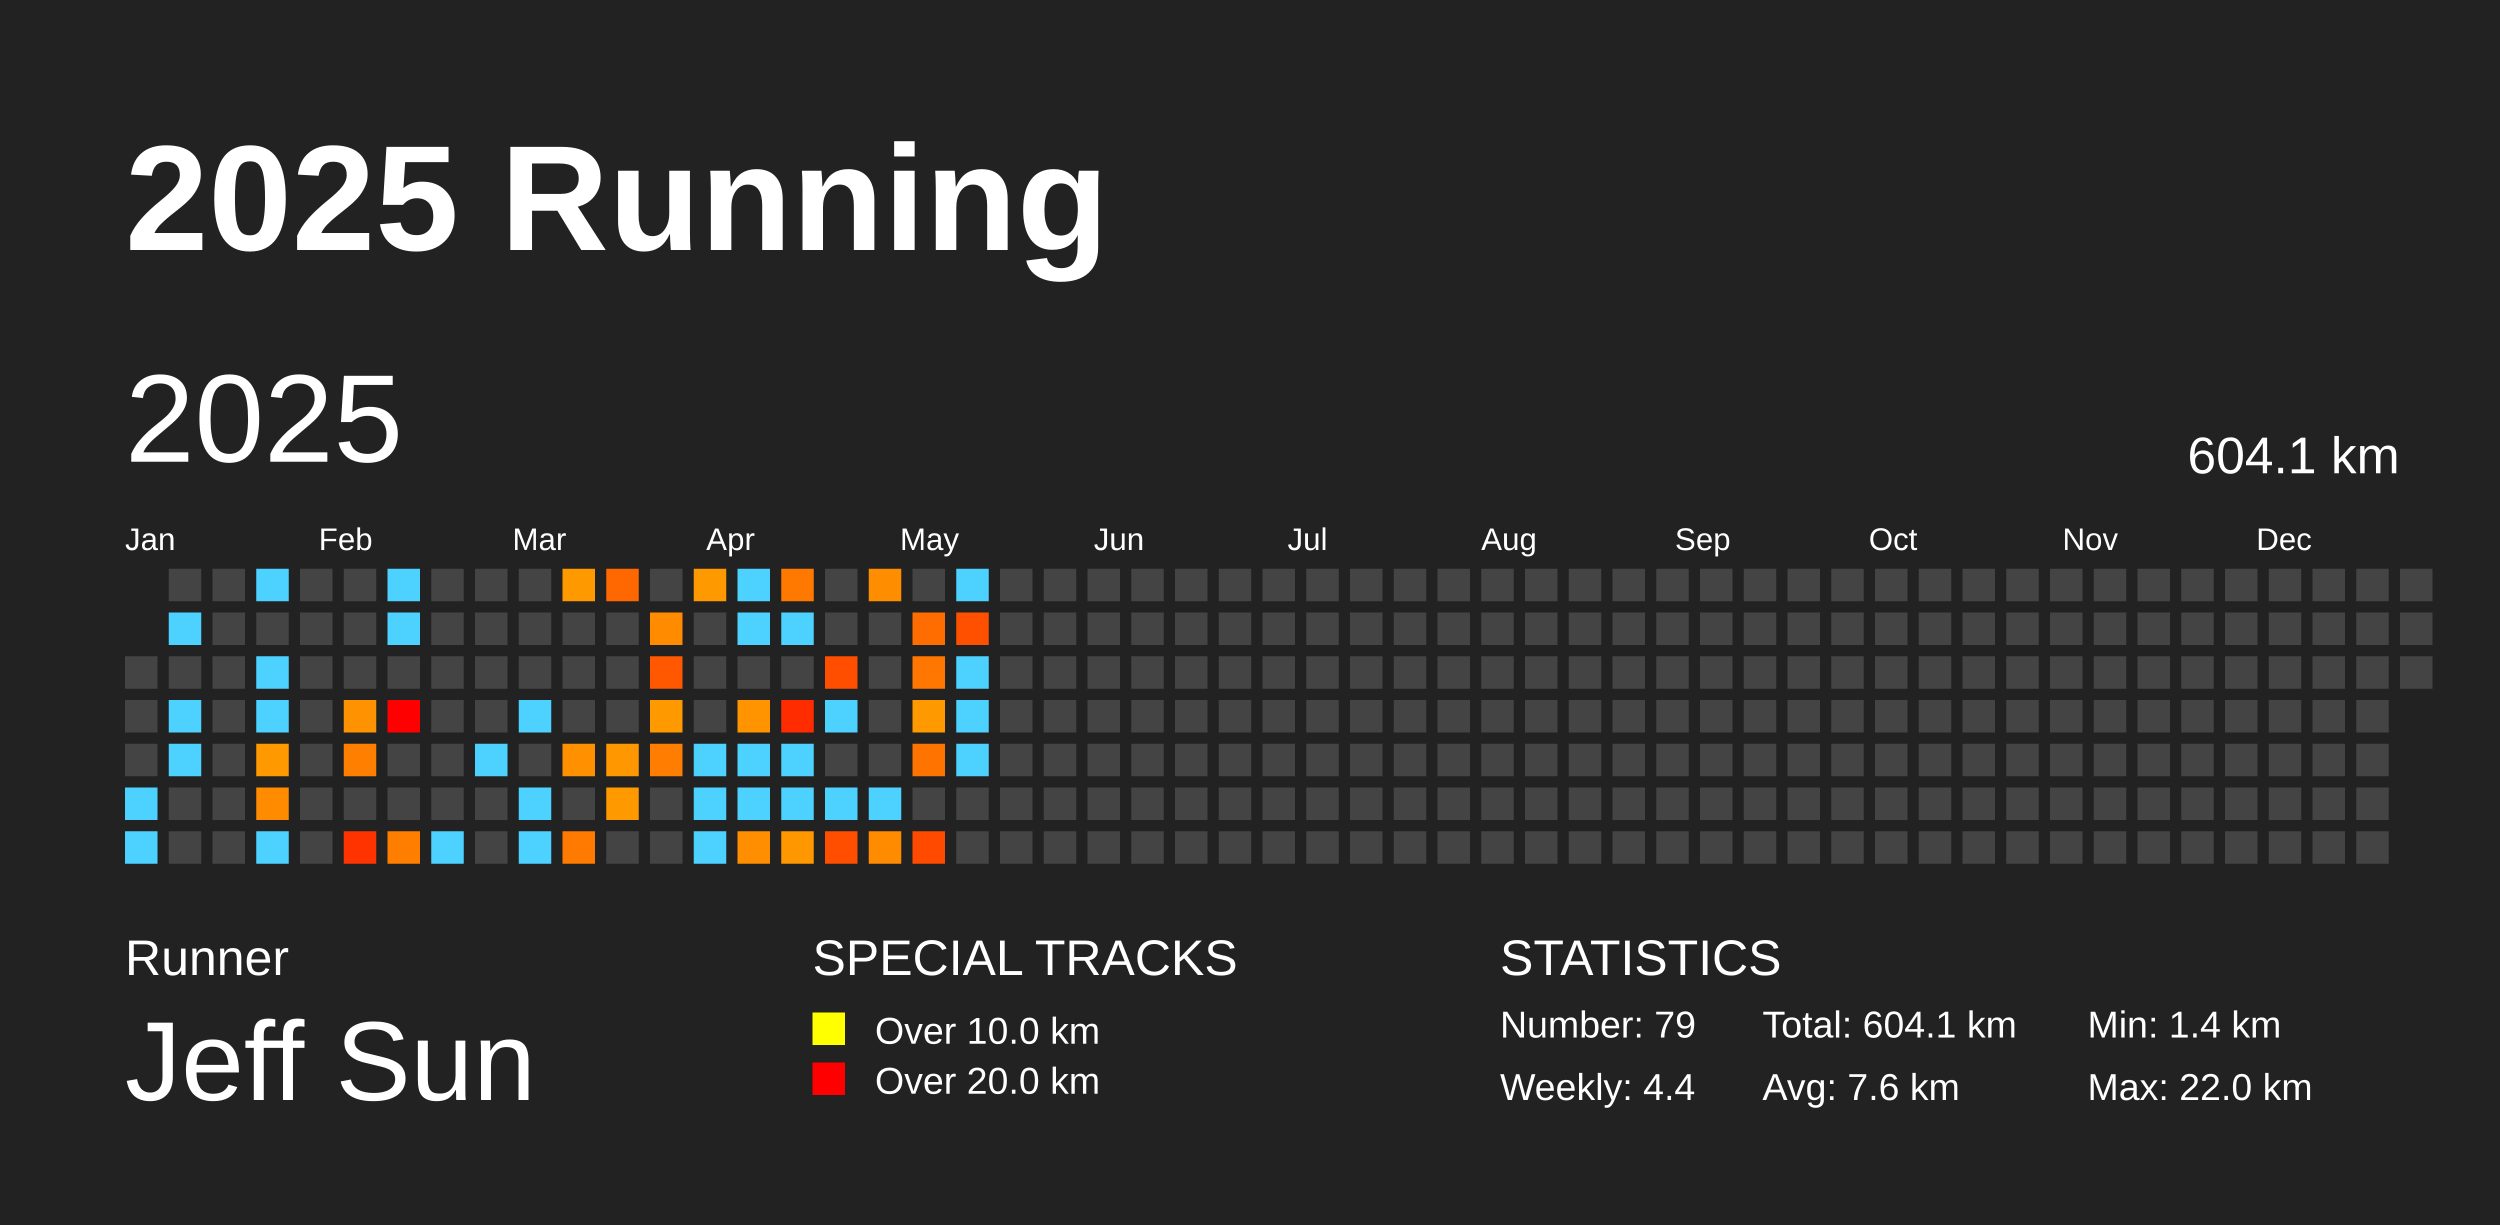
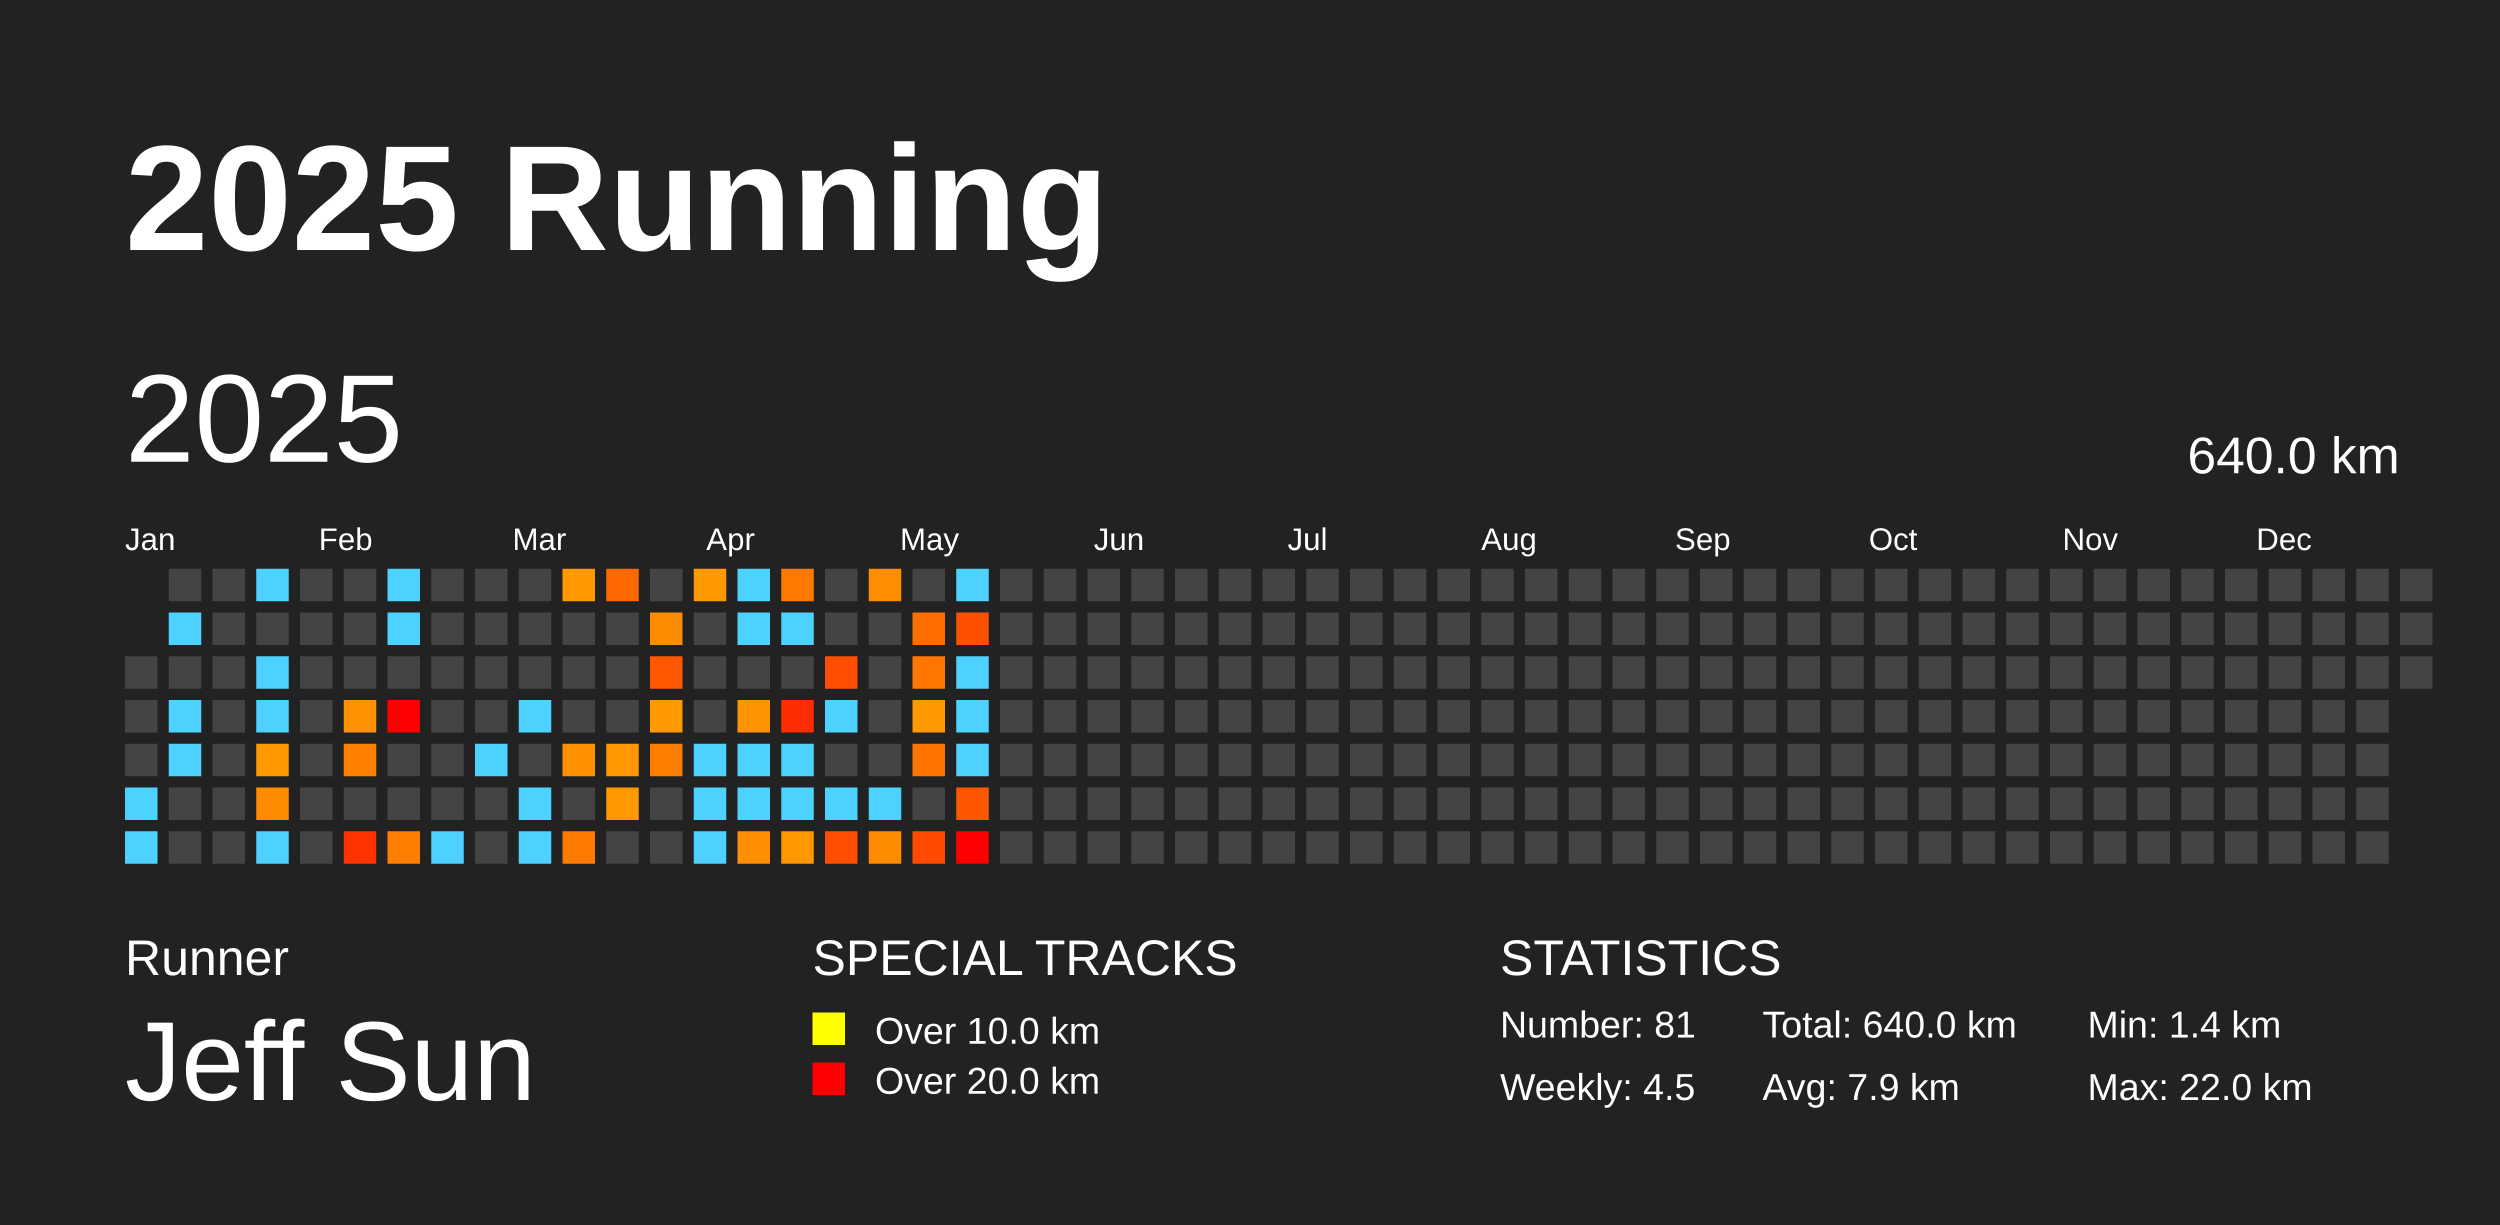
<svg xmlns="http://www.w3.org/2000/svg" baseProfile="full" height="98mm" version="1.1" viewBox="0,0,200,98" width="200mm">
  <defs />
  <rect fill="#222222" height="98" width="200" x="0" y="0" />
  <text fill="#FFFFFF" style="font-size:12px; font-family:Arial; font-weight:bold;" x="10" y="20">2025 Running</text>
  <text fill="#FFFFFF" style="font-size:4px; font-family:Arial" x="10" y="78">Runner</text>
  <text fill="#FFFFFF" style="font-size:9px; font-family:Arial" x="10" y="88">Jeff Sun</text>
  <text fill="#FFFFFF" style="font-size:4px; font-family:Arial" x="65" y="78">SPECIAL TRACKS</text>
  <rect fill="yellow" height="2.6" width="2.6" x="65" y="81" />
  <text fill="#FFFFFF" style="font-size:3px; font-family:Arial" x="70" y="83.5">Over 10.0 km</text>
  <rect fill="red" height="2.6" width="2.6" x="65" y="85" />
  <text fill="#FFFFFF" style="font-size:3px; font-family:Arial" x="70" y="87.5">Over 20.0 km</text>
  <text fill="#FFFFFF" style="font-size:4px; font-family:Arial" x="120" y="78">STATISTICS</text>
-   <text fill="#FFFFFF" style="font-size:3px; font-family:Arial" x="120" y="83">Number: 79</text>
-   <text fill="#FFFFFF" style="font-size:3px; font-family:Arial" x="120" y="88">Weekly: 4.4</text>
-   <text fill="#FFFFFF" style="font-size:3px; font-family:Arial" x="141" y="83">Total: 604.1 km</text>
-   <text fill="#FFFFFF" style="font-size:3px; font-family:Arial" x="141" y="88">Avg: 7.6 km</text>
+   <text fill="#FFFFFF" style="font-size:3px; font-family:Arial" x="120" y="83">Number: 81</text>
+   <text fill="#FFFFFF" style="font-size:3px; font-family:Arial" x="120" y="88">Weekly: 4.5</text>
+   <text fill="#FFFFFF" style="font-size:3px; font-family:Arial" x="141" y="83">Total: 640.0 km</text>
+   <text fill="#FFFFFF" style="font-size:3px; font-family:Arial" x="141" y="88">Avg: 7.9 km</text>
  <text fill="#FFFFFF" style="font-size:3px; font-family:Arial" x="167" y="83">Min: 1.4 km</text>
  <text fill="#FFFFFF" style="font-size:3px; font-family:Arial" x="167" y="88">Max: 22.0 km</text>
  <text dominant-baseline="hanging" fill="#FFFFFF" style="font-size:10.0px; font-family:Arial;" x="10" y="30">2025</text>
-   <text dominant-baseline="hanging" fill="#FFFFFF" style="font-size:4.125px; font-family:Arial;" x="175" y="35">604.1 km</text>
+   <text dominant-baseline="hanging" fill="#FFFFFF" style="font-size:4.125px; font-family:Arial;" x="175" y="35">640.0 km</text>
  <text fill="#FFFFFF" style="font-size:2.5px; font-family:Arial" x="10.0" y="44">Jan</text>
  <text fill="#FFFFFF" style="font-size:2.5px; font-family:Arial" x="25.5" y="44">Feb</text>
  <text fill="#FFFFFF" style="font-size:2.5px; font-family:Arial" x="41.0" y="44">Mar</text>
  <text fill="#FFFFFF" style="font-size:2.5px; font-family:Arial" x="56.5" y="44">Apr</text>
  <text fill="#FFFFFF" style="font-size:2.5px; font-family:Arial" x="72.0" y="44">May</text>
  <text fill="#FFFFFF" style="font-size:2.5px; font-family:Arial" x="87.5" y="44">Jun</text>
  <text fill="#FFFFFF" style="font-size:2.5px; font-family:Arial" x="103.0" y="44">Jul</text>
  <text fill="#FFFFFF" style="font-size:2.5px; font-family:Arial" x="118.5" y="44">Aug</text>
  <text fill="#FFFFFF" style="font-size:2.5px; font-family:Arial" x="134.0" y="44">Sep</text>
  <text fill="#FFFFFF" style="font-size:2.5px; font-family:Arial" x="149.5" y="44">Oct</text>
  <text fill="#FFFFFF" style="font-size:2.5px; font-family:Arial" x="165.0" y="44">Nov</text>
  <text fill="#FFFFFF" style="font-size:2.5px; font-family:Arial" x="180.5" y="44">Dec</text>
  <rect fill="#444444" height="2.6" width="2.6" x="10.0" y="52.5" />
  <rect fill="#444444" height="2.6" width="2.6" x="10.0" y="56.0" />
  <rect fill="#444444" height="2.6" width="2.6" x="10.0" y="59.5" />
  <rect fill="#4dd2ff" height="2.6" width="2.6" x="10.0" y="63.0" />
  <rect fill="#4dd2ff" height="2.6" width="2.6" x="10.0" y="66.5" />
  <rect fill="#444444" height="2.6" width="2.6" x="13.5" y="45.5" />
  <rect fill="#4dd2ff" height="2.6" width="2.6" x="13.5" y="49.0" />
  <rect fill="#444444" height="2.6" width="2.6" x="13.5" y="52.5" />
  <rect fill="#4dd2ff" height="2.6" width="2.6" x="13.5" y="56.0" />
  <rect fill="#4dd2ff" height="2.6" width="2.6" x="13.5" y="59.5" />
  <rect fill="#444444" height="2.6" width="2.6" x="13.5" y="63.0" />
  <rect fill="#444444" height="2.6" width="2.6" x="13.5" y="66.5" />
  <rect fill="#444444" height="2.6" width="2.6" x="17.0" y="45.5" />
  <rect fill="#444444" height="2.6" width="2.6" x="17.0" y="49.0" />
  <rect fill="#444444" height="2.6" width="2.6" x="17.0" y="52.5" />
  <rect fill="#444444" height="2.6" width="2.6" x="17.0" y="56.0" />
  <rect fill="#444444" height="2.6" width="2.6" x="17.0" y="59.5" />
  <rect fill="#444444" height="2.6" width="2.6" x="17.0" y="63.0" />
  <rect fill="#444444" height="2.6" width="2.6" x="17.0" y="66.5" />
  <rect fill="#4dd2ff" height="2.6" width="2.6" x="20.5" y="45.5" />
  <rect fill="#444444" height="2.6" width="2.6" x="20.5" y="49.0" />
  <rect fill="#4dd2ff" height="2.6" width="2.6" x="20.5" y="52.5" />
  <rect fill="#4dd2ff" height="2.6" width="2.6" x="20.5" y="56.0" />
  <rect fill="#ff9900" height="2.6" width="2.6" x="20.5" y="59.5" />
  <rect fill="#ff8c00" height="2.6" width="2.6" x="20.5" y="63.0" />
  <rect fill="#4dd2ff" height="2.6" width="2.6" x="20.5" y="66.5" />
  <rect fill="#444444" height="2.6" width="2.6" x="24.0" y="45.5" />
  <rect fill="#444444" height="2.6" width="2.6" x="24.0" y="49.0" />
  <rect fill="#444444" height="2.6" width="2.6" x="24.0" y="52.5" />
  <rect fill="#444444" height="2.6" width="2.6" x="24.0" y="56.0" />
  <rect fill="#444444" height="2.6" width="2.6" x="24.0" y="59.5" />
  <rect fill="#444444" height="2.6" width="2.6" x="24.0" y="63.0" />
  <rect fill="#444444" height="2.6" width="2.6" x="24.0" y="66.5" />
  <rect fill="#444444" height="2.6" width="2.6" x="27.5" y="45.5" />
  <rect fill="#444444" height="2.6" width="2.6" x="27.5" y="49.0" />
  <rect fill="#444444" height="2.6" width="2.6" x="27.5" y="52.5" />
  <rect fill="#ff9200" height="2.6" width="2.6" x="27.5" y="56.0" />
  <rect fill="#ff7f00" height="2.6" width="2.6" x="27.5" y="59.5" />
  <rect fill="#444444" height="2.6" width="2.6" x="27.5" y="63.0" />
  <rect fill="#ff3300" height="2.6" width="2.6" x="27.5" y="66.5" />
  <rect fill="#4dd2ff" height="2.6" width="2.6" x="31.0" y="45.5" />
  <rect fill="#4dd2ff" height="2.6" width="2.6" x="31.0" y="49.0" />
  <rect fill="#444444" height="2.6" width="2.6" x="31.0" y="52.5" />
  <rect fill="red" height="2.6" width="2.6" x="31.0" y="56.0" />
  <rect fill="#444444" height="2.6" width="2.6" x="31.0" y="59.5" />
  <rect fill="#444444" height="2.6" width="2.6" x="31.0" y="63.0" />
  <rect fill="#ff7e00" height="2.6" width="2.6" x="31.0" y="66.5" />
  <rect fill="#444444" height="2.6" width="2.6" x="34.5" y="45.5" />
  <rect fill="#444444" height="2.6" width="2.6" x="34.5" y="49.0" />
  <rect fill="#444444" height="2.6" width="2.6" x="34.5" y="52.5" />
  <rect fill="#444444" height="2.6" width="2.6" x="34.5" y="56.0" />
  <rect fill="#444444" height="2.6" width="2.6" x="34.5" y="59.5" />
  <rect fill="#444444" height="2.6" width="2.6" x="34.5" y="63.0" />
  <rect fill="#4dd2ff" height="2.6" width="2.6" x="34.5" y="66.5" />
  <rect fill="#444444" height="2.6" width="2.6" x="38.0" y="45.5" />
  <rect fill="#444444" height="2.6" width="2.6" x="38.0" y="49.0" />
  <rect fill="#444444" height="2.6" width="2.6" x="38.0" y="52.5" />
  <rect fill="#444444" height="2.6" width="2.6" x="38.0" y="56.0" />
  <rect fill="#4dd2ff" height="2.6" width="2.6" x="38.0" y="59.5" />
  <rect fill="#444444" height="2.6" width="2.6" x="38.0" y="63.0" />
  <rect fill="#444444" height="2.6" width="2.6" x="38.0" y="66.5" />
  <rect fill="#444444" height="2.6" width="2.6" x="41.5" y="45.5" />
  <rect fill="#444444" height="2.6" width="2.6" x="41.5" y="49.0" />
  <rect fill="#444444" height="2.6" width="2.6" x="41.5" y="52.5" />
  <rect fill="#4dd2ff" height="2.6" width="2.6" x="41.5" y="56.0" />
  <rect fill="#444444" height="2.6" width="2.6" x="41.5" y="59.5" />
  <rect fill="#4dd2ff" height="2.6" width="2.6" x="41.5" y="63.0" />
  <rect fill="#4dd2ff" height="2.6" width="2.6" x="41.5" y="66.5" />
  <rect fill="#ff9900" height="2.6" width="2.6" x="45.0" y="45.5" />
  <rect fill="#444444" height="2.6" width="2.6" x="45.0" y="49.0" />
  <rect fill="#444444" height="2.6" width="2.6" x="45.0" y="52.5" />
  <rect fill="#444444" height="2.6" width="2.6" x="45.0" y="56.0" />
  <rect fill="#ff9000" height="2.6" width="2.6" x="45.0" y="59.5" />
  <rect fill="#444444" height="2.6" width="2.6" x="45.0" y="63.0" />
  <rect fill="#ff7a00" height="2.6" width="2.6" x="45.0" y="66.5" />
  <rect fill="#ff6800" height="2.6" width="2.6" x="48.5" y="45.5" />
  <rect fill="#444444" height="2.6" width="2.6" x="48.5" y="49.0" />
  <rect fill="#444444" height="2.6" width="2.6" x="48.5" y="52.5" />
  <rect fill="#444444" height="2.6" width="2.6" x="48.5" y="56.0" />
  <rect fill="#ff9700" height="2.6" width="2.6" x="48.5" y="59.5" />
  <rect fill="#ff9900" height="2.6" width="2.6" x="48.5" y="63.0" />
  <rect fill="#444444" height="2.6" width="2.6" x="48.5" y="66.5" />
  <rect fill="#444444" height="2.6" width="2.6" x="52.0" y="45.5" />
  <rect fill="#ff8b00" height="2.6" width="2.6" x="52.0" y="49.0" />
  <rect fill="#ff5800" height="2.6" width="2.6" x="52.0" y="52.5" />
  <rect fill="#ff9900" height="2.6" width="2.6" x="52.0" y="56.0" />
  <rect fill="#ff7d00" height="2.6" width="2.6" x="52.0" y="59.5" />
  <rect fill="#444444" height="2.6" width="2.6" x="52.0" y="63.0" />
  <rect fill="#444444" height="2.6" width="2.6" x="52.0" y="66.5" />
  <rect fill="#ff9900" height="2.6" width="2.6" x="55.5" y="45.5" />
  <rect fill="#444444" height="2.6" width="2.6" x="55.5" y="49.0" />
  <rect fill="#444444" height="2.6" width="2.6" x="55.5" y="52.5" />
  <rect fill="#444444" height="2.6" width="2.6" x="55.5" y="56.0" />
  <rect fill="#4dd2ff" height="2.6" width="2.6" x="55.5" y="59.5" />
  <rect fill="#4dd2ff" height="2.6" width="2.6" x="55.5" y="63.0" />
  <rect fill="#4dd2ff" height="2.6" width="2.6" x="55.5" y="66.5" />
  <rect fill="#4dd2ff" height="2.6" width="2.6" x="59.0" y="45.5" />
  <rect fill="#4dd2ff" height="2.6" width="2.6" x="59.0" y="49.0" />
  <rect fill="#444444" height="2.6" width="2.6" x="59.0" y="52.5" />
  <rect fill="#ff9300" height="2.6" width="2.6" x="59.0" y="56.0" />
  <rect fill="#4dd2ff" height="2.6" width="2.6" x="59.0" y="59.5" />
  <rect fill="#4dd2ff" height="2.6" width="2.6" x="59.0" y="63.0" />
  <rect fill="#ff8e00" height="2.6" width="2.6" x="59.0" y="66.5" />
  <rect fill="#ff7900" height="2.6" width="2.6" x="62.5" y="45.5" />
  <rect fill="#4dd2ff" height="2.6" width="2.6" x="62.5" y="49.0" />
  <rect fill="#444444" height="2.6" width="2.6" x="62.5" y="52.5" />
  <rect fill="#ff2c00" height="2.6" width="2.6" x="62.5" y="56.0" />
  <rect fill="#4dd2ff" height="2.6" width="2.6" x="62.5" y="59.5" />
  <rect fill="#4dd2ff" height="2.6" width="2.6" x="62.5" y="63.0" />
  <rect fill="#ff9700" height="2.6" width="2.6" x="62.5" y="66.5" />
  <rect fill="#444444" height="2.6" width="2.6" x="66.0" y="45.5" />
  <rect fill="#444444" height="2.6" width="2.6" x="66.0" y="49.0" />
  <rect fill="#ff4e00" height="2.6" width="2.6" x="66.0" y="52.5" />
  <rect fill="#4dd2ff" height="2.6" width="2.6" x="66.0" y="56.0" />
  <rect fill="#444444" height="2.6" width="2.6" x="66.0" y="59.5" />
  <rect fill="#4dd2ff" height="2.6" width="2.6" x="66.0" y="63.0" />
  <rect fill="#ff4e00" height="2.6" width="2.6" x="66.0" y="66.5" />
  <rect fill="#ff8d00" height="2.6" width="2.6" x="69.5" y="45.5" />
  <rect fill="#444444" height="2.6" width="2.6" x="69.5" y="49.0" />
  <rect fill="#444444" height="2.6" width="2.6" x="69.5" y="52.5" />
  <rect fill="#444444" height="2.6" width="2.6" x="69.5" y="56.0" />
  <rect fill="#444444" height="2.6" width="2.6" x="69.5" y="59.5" />
  <rect fill="#4dd2ff" height="2.6" width="2.6" x="69.5" y="63.0" />
  <rect fill="#ff8c00" height="2.6" width="2.6" x="69.5" y="66.5" />
  <rect fill="#444444" height="2.6" width="2.6" x="73.0" y="45.5" />
  <rect fill="#ff6d00" height="2.6" width="2.6" x="73.0" y="49.0" />
  <rect fill="#ff7700" height="2.6" width="2.6" x="73.0" y="52.5" />
  <rect fill="#ff9900" height="2.6" width="2.6" x="73.0" y="56.0" />
  <rect fill="#ff7400" height="2.6" width="2.6" x="73.0" y="59.5" />
  <rect fill="#444444" height="2.6" width="2.6" x="73.0" y="63.0" />
  <rect fill="#ff4a00" height="2.6" width="2.6" x="73.0" y="66.5" />
  <rect fill="#4dd2ff" height="2.6" width="2.6" x="76.5" y="45.5" />
  <rect fill="#ff5000" height="2.6" width="2.6" x="76.5" y="49.0" />
  <rect fill="#4dd2ff" height="2.6" width="2.6" x="76.5" y="52.5" />
  <rect fill="#4dd2ff" height="2.6" width="2.6" x="76.5" y="56.0" />
  <rect fill="#4dd2ff" height="2.6" width="2.6" x="76.5" y="59.5" />
-   <rect fill="#444444" height="2.6" width="2.6" x="76.5" y="63.0" />
-   <rect fill="#444444" height="2.6" width="2.6" x="76.5" y="66.5" />
+   <rect fill="#ff5600" height="2.6" width="2.6" x="76.5" y="63.0" />
+   <rect fill="red" height="2.6" width="2.6" x="76.5" y="66.5" />
  <rect fill="#444444" height="2.6" width="2.6" x="80.0" y="45.5" />
  <rect fill="#444444" height="2.6" width="2.6" x="80.0" y="49.0" />
  <rect fill="#444444" height="2.6" width="2.6" x="80.0" y="52.5" />
  <rect fill="#444444" height="2.6" width="2.6" x="80.0" y="56.0" />
  <rect fill="#444444" height="2.6" width="2.6" x="80.0" y="59.5" />
  <rect fill="#444444" height="2.6" width="2.6" x="80.0" y="63.0" />
  <rect fill="#444444" height="2.6" width="2.6" x="80.0" y="66.5" />
  <rect fill="#444444" height="2.6" width="2.6" x="83.5" y="45.5" />
  <rect fill="#444444" height="2.6" width="2.6" x="83.5" y="49.0" />
  <rect fill="#444444" height="2.6" width="2.6" x="83.5" y="52.5" />
  <rect fill="#444444" height="2.6" width="2.6" x="83.5" y="56.0" />
  <rect fill="#444444" height="2.6" width="2.6" x="83.5" y="59.5" />
  <rect fill="#444444" height="2.6" width="2.6" x="83.5" y="63.0" />
  <rect fill="#444444" height="2.6" width="2.6" x="83.5" y="66.5" />
  <rect fill="#444444" height="2.6" width="2.6" x="87.0" y="45.5" />
  <rect fill="#444444" height="2.6" width="2.6" x="87.0" y="49.0" />
  <rect fill="#444444" height="2.6" width="2.6" x="87.0" y="52.5" />
  <rect fill="#444444" height="2.6" width="2.6" x="87.0" y="56.0" />
  <rect fill="#444444" height="2.6" width="2.6" x="87.0" y="59.5" />
  <rect fill="#444444" height="2.6" width="2.6" x="87.0" y="63.0" />
  <rect fill="#444444" height="2.6" width="2.6" x="87.0" y="66.5" />
  <rect fill="#444444" height="2.6" width="2.6" x="90.5" y="45.5" />
  <rect fill="#444444" height="2.6" width="2.6" x="90.5" y="49.0" />
  <rect fill="#444444" height="2.6" width="2.6" x="90.5" y="52.5" />
  <rect fill="#444444" height="2.6" width="2.6" x="90.5" y="56.0" />
  <rect fill="#444444" height="2.6" width="2.6" x="90.5" y="59.5" />
  <rect fill="#444444" height="2.6" width="2.6" x="90.5" y="63.0" />
  <rect fill="#444444" height="2.6" width="2.6" x="90.5" y="66.5" />
  <rect fill="#444444" height="2.6" width="2.6" x="94.0" y="45.5" />
  <rect fill="#444444" height="2.6" width="2.6" x="94.0" y="49.0" />
  <rect fill="#444444" height="2.6" width="2.6" x="94.0" y="52.5" />
  <rect fill="#444444" height="2.6" width="2.6" x="94.0" y="56.0" />
  <rect fill="#444444" height="2.6" width="2.6" x="94.0" y="59.5" />
  <rect fill="#444444" height="2.6" width="2.6" x="94.0" y="63.0" />
  <rect fill="#444444" height="2.6" width="2.6" x="94.0" y="66.5" />
  <rect fill="#444444" height="2.6" width="2.6" x="97.5" y="45.5" />
  <rect fill="#444444" height="2.6" width="2.6" x="97.5" y="49.0" />
  <rect fill="#444444" height="2.6" width="2.6" x="97.5" y="52.5" />
  <rect fill="#444444" height="2.6" width="2.6" x="97.5" y="56.0" />
  <rect fill="#444444" height="2.6" width="2.6" x="97.5" y="59.5" />
  <rect fill="#444444" height="2.6" width="2.6" x="97.5" y="63.0" />
  <rect fill="#444444" height="2.6" width="2.6" x="97.5" y="66.5" />
  <rect fill="#444444" height="2.6" width="2.6" x="101.0" y="45.5" />
  <rect fill="#444444" height="2.6" width="2.6" x="101.0" y="49.0" />
  <rect fill="#444444" height="2.6" width="2.6" x="101.0" y="52.5" />
  <rect fill="#444444" height="2.6" width="2.6" x="101.0" y="56.0" />
  <rect fill="#444444" height="2.6" width="2.6" x="101.0" y="59.5" />
  <rect fill="#444444" height="2.6" width="2.6" x="101.0" y="63.0" />
  <rect fill="#444444" height="2.6" width="2.6" x="101.0" y="66.5" />
  <rect fill="#444444" height="2.6" width="2.6" x="104.5" y="45.5" />
  <rect fill="#444444" height="2.6" width="2.6" x="104.5" y="49.0" />
  <rect fill="#444444" height="2.6" width="2.6" x="104.5" y="52.5" />
  <rect fill="#444444" height="2.6" width="2.6" x="104.5" y="56.0" />
  <rect fill="#444444" height="2.6" width="2.6" x="104.5" y="59.5" />
  <rect fill="#444444" height="2.6" width="2.6" x="104.5" y="63.0" />
  <rect fill="#444444" height="2.6" width="2.6" x="104.5" y="66.5" />
  <rect fill="#444444" height="2.6" width="2.6" x="108.0" y="45.5" />
  <rect fill="#444444" height="2.6" width="2.6" x="108.0" y="49.0" />
  <rect fill="#444444" height="2.6" width="2.6" x="108.0" y="52.5" />
  <rect fill="#444444" height="2.6" width="2.6" x="108.0" y="56.0" />
  <rect fill="#444444" height="2.6" width="2.6" x="108.0" y="59.5" />
  <rect fill="#444444" height="2.6" width="2.6" x="108.0" y="63.0" />
  <rect fill="#444444" height="2.6" width="2.6" x="108.0" y="66.5" />
  <rect fill="#444444" height="2.6" width="2.6" x="111.5" y="45.5" />
  <rect fill="#444444" height="2.6" width="2.6" x="111.5" y="49.0" />
  <rect fill="#444444" height="2.6" width="2.6" x="111.5" y="52.5" />
  <rect fill="#444444" height="2.6" width="2.6" x="111.5" y="56.0" />
  <rect fill="#444444" height="2.6" width="2.6" x="111.5" y="59.5" />
  <rect fill="#444444" height="2.6" width="2.6" x="111.5" y="63.0" />
  <rect fill="#444444" height="2.6" width="2.6" x="111.5" y="66.5" />
  <rect fill="#444444" height="2.6" width="2.6" x="115.0" y="45.5" />
  <rect fill="#444444" height="2.6" width="2.6" x="115.0" y="49.0" />
  <rect fill="#444444" height="2.6" width="2.6" x="115.0" y="52.5" />
  <rect fill="#444444" height="2.6" width="2.6" x="115.0" y="56.0" />
  <rect fill="#444444" height="2.6" width="2.6" x="115.0" y="59.5" />
  <rect fill="#444444" height="2.6" width="2.6" x="115.0" y="63.0" />
  <rect fill="#444444" height="2.6" width="2.6" x="115.0" y="66.5" />
  <rect fill="#444444" height="2.6" width="2.6" x="118.5" y="45.5" />
  <rect fill="#444444" height="2.6" width="2.6" x="118.5" y="49.0" />
  <rect fill="#444444" height="2.6" width="2.6" x="118.5" y="52.5" />
  <rect fill="#444444" height="2.6" width="2.6" x="118.5" y="56.0" />
  <rect fill="#444444" height="2.6" width="2.6" x="118.5" y="59.5" />
  <rect fill="#444444" height="2.6" width="2.6" x="118.5" y="63.0" />
  <rect fill="#444444" height="2.6" width="2.6" x="118.5" y="66.5" />
  <rect fill="#444444" height="2.6" width="2.6" x="122.0" y="45.5" />
  <rect fill="#444444" height="2.6" width="2.6" x="122.0" y="49.0" />
  <rect fill="#444444" height="2.6" width="2.6" x="122.0" y="52.5" />
  <rect fill="#444444" height="2.6" width="2.6" x="122.0" y="56.0" />
  <rect fill="#444444" height="2.6" width="2.6" x="122.0" y="59.5" />
  <rect fill="#444444" height="2.6" width="2.6" x="122.0" y="63.0" />
  <rect fill="#444444" height="2.6" width="2.6" x="122.0" y="66.5" />
  <rect fill="#444444" height="2.6" width="2.6" x="125.5" y="45.5" />
  <rect fill="#444444" height="2.6" width="2.6" x="125.5" y="49.0" />
  <rect fill="#444444" height="2.6" width="2.6" x="125.5" y="52.5" />
  <rect fill="#444444" height="2.6" width="2.6" x="125.5" y="56.0" />
  <rect fill="#444444" height="2.6" width="2.6" x="125.5" y="59.5" />
  <rect fill="#444444" height="2.6" width="2.6" x="125.5" y="63.0" />
  <rect fill="#444444" height="2.6" width="2.6" x="125.5" y="66.5" />
  <rect fill="#444444" height="2.6" width="2.6" x="129.0" y="45.5" />
  <rect fill="#444444" height="2.6" width="2.6" x="129.0" y="49.0" />
  <rect fill="#444444" height="2.6" width="2.6" x="129.0" y="52.5" />
  <rect fill="#444444" height="2.6" width="2.6" x="129.0" y="56.0" />
  <rect fill="#444444" height="2.6" width="2.6" x="129.0" y="59.5" />
  <rect fill="#444444" height="2.6" width="2.6" x="129.0" y="63.0" />
  <rect fill="#444444" height="2.6" width="2.6" x="129.0" y="66.5" />
  <rect fill="#444444" height="2.6" width="2.6" x="132.5" y="45.5" />
  <rect fill="#444444" height="2.6" width="2.6" x="132.5" y="49.0" />
  <rect fill="#444444" height="2.6" width="2.6" x="132.5" y="52.5" />
  <rect fill="#444444" height="2.6" width="2.6" x="132.5" y="56.0" />
  <rect fill="#444444" height="2.6" width="2.6" x="132.5" y="59.5" />
  <rect fill="#444444" height="2.6" width="2.6" x="132.5" y="63.0" />
  <rect fill="#444444" height="2.6" width="2.6" x="132.5" y="66.5" />
  <rect fill="#444444" height="2.6" width="2.6" x="136.0" y="45.5" />
  <rect fill="#444444" height="2.6" width="2.6" x="136.0" y="49.0" />
  <rect fill="#444444" height="2.6" width="2.6" x="136.0" y="52.5" />
  <rect fill="#444444" height="2.6" width="2.6" x="136.0" y="56.0" />
  <rect fill="#444444" height="2.6" width="2.6" x="136.0" y="59.5" />
  <rect fill="#444444" height="2.6" width="2.6" x="136.0" y="63.0" />
  <rect fill="#444444" height="2.6" width="2.6" x="136.0" y="66.5" />
  <rect fill="#444444" height="2.6" width="2.6" x="139.5" y="45.5" />
  <rect fill="#444444" height="2.6" width="2.6" x="139.5" y="49.0" />
  <rect fill="#444444" height="2.6" width="2.6" x="139.5" y="52.5" />
  <rect fill="#444444" height="2.6" width="2.6" x="139.5" y="56.0" />
  <rect fill="#444444" height="2.6" width="2.6" x="139.5" y="59.5" />
  <rect fill="#444444" height="2.6" width="2.6" x="139.5" y="63.0" />
  <rect fill="#444444" height="2.6" width="2.6" x="139.5" y="66.5" />
  <rect fill="#444444" height="2.6" width="2.6" x="143.0" y="45.5" />
  <rect fill="#444444" height="2.6" width="2.6" x="143.0" y="49.0" />
  <rect fill="#444444" height="2.6" width="2.6" x="143.0" y="52.5" />
  <rect fill="#444444" height="2.6" width="2.6" x="143.0" y="56.0" />
  <rect fill="#444444" height="2.6" width="2.6" x="143.0" y="59.5" />
  <rect fill="#444444" height="2.6" width="2.6" x="143.0" y="63.0" />
  <rect fill="#444444" height="2.6" width="2.6" x="143.0" y="66.5" />
  <rect fill="#444444" height="2.6" width="2.6" x="146.5" y="45.5" />
  <rect fill="#444444" height="2.6" width="2.6" x="146.5" y="49.0" />
  <rect fill="#444444" height="2.6" width="2.6" x="146.5" y="52.5" />
  <rect fill="#444444" height="2.6" width="2.6" x="146.5" y="56.0" />
  <rect fill="#444444" height="2.6" width="2.6" x="146.5" y="59.5" />
  <rect fill="#444444" height="2.6" width="2.6" x="146.5" y="63.0" />
  <rect fill="#444444" height="2.6" width="2.6" x="146.5" y="66.5" />
  <rect fill="#444444" height="2.6" width="2.6" x="150.0" y="45.5" />
  <rect fill="#444444" height="2.6" width="2.6" x="150.0" y="49.0" />
  <rect fill="#444444" height="2.6" width="2.6" x="150.0" y="52.5" />
  <rect fill="#444444" height="2.6" width="2.6" x="150.0" y="56.0" />
  <rect fill="#444444" height="2.6" width="2.6" x="150.0" y="59.5" />
  <rect fill="#444444" height="2.6" width="2.6" x="150.0" y="63.0" />
  <rect fill="#444444" height="2.6" width="2.6" x="150.0" y="66.5" />
  <rect fill="#444444" height="2.6" width="2.6" x="153.5" y="45.5" />
  <rect fill="#444444" height="2.6" width="2.6" x="153.5" y="49.0" />
  <rect fill="#444444" height="2.6" width="2.6" x="153.5" y="52.5" />
  <rect fill="#444444" height="2.6" width="2.6" x="153.5" y="56.0" />
  <rect fill="#444444" height="2.6" width="2.6" x="153.5" y="59.5" />
  <rect fill="#444444" height="2.6" width="2.6" x="153.5" y="63.0" />
  <rect fill="#444444" height="2.6" width="2.6" x="153.5" y="66.5" />
  <rect fill="#444444" height="2.6" width="2.6" x="157.0" y="45.5" />
  <rect fill="#444444" height="2.6" width="2.6" x="157.0" y="49.0" />
  <rect fill="#444444" height="2.6" width="2.6" x="157.0" y="52.5" />
  <rect fill="#444444" height="2.6" width="2.6" x="157.0" y="56.0" />
  <rect fill="#444444" height="2.6" width="2.6" x="157.0" y="59.5" />
  <rect fill="#444444" height="2.6" width="2.6" x="157.0" y="63.0" />
  <rect fill="#444444" height="2.6" width="2.6" x="157.0" y="66.5" />
  <rect fill="#444444" height="2.6" width="2.6" x="160.5" y="45.5" />
  <rect fill="#444444" height="2.6" width="2.6" x="160.5" y="49.0" />
  <rect fill="#444444" height="2.6" width="2.6" x="160.5" y="52.5" />
  <rect fill="#444444" height="2.6" width="2.6" x="160.5" y="56.0" />
  <rect fill="#444444" height="2.6" width="2.6" x="160.5" y="59.5" />
  <rect fill="#444444" height="2.6" width="2.6" x="160.5" y="63.0" />
  <rect fill="#444444" height="2.6" width="2.6" x="160.5" y="66.5" />
  <rect fill="#444444" height="2.6" width="2.6" x="164.0" y="45.5" />
  <rect fill="#444444" height="2.6" width="2.6" x="164.0" y="49.0" />
  <rect fill="#444444" height="2.6" width="2.6" x="164.0" y="52.5" />
  <rect fill="#444444" height="2.6" width="2.6" x="164.0" y="56.0" />
  <rect fill="#444444" height="2.6" width="2.6" x="164.0" y="59.5" />
  <rect fill="#444444" height="2.6" width="2.6" x="164.0" y="63.0" />
  <rect fill="#444444" height="2.6" width="2.6" x="164.0" y="66.5" />
  <rect fill="#444444" height="2.6" width="2.6" x="167.5" y="45.5" />
  <rect fill="#444444" height="2.6" width="2.6" x="167.5" y="49.0" />
  <rect fill="#444444" height="2.6" width="2.6" x="167.5" y="52.5" />
  <rect fill="#444444" height="2.6" width="2.6" x="167.5" y="56.0" />
  <rect fill="#444444" height="2.6" width="2.6" x="167.5" y="59.5" />
  <rect fill="#444444" height="2.6" width="2.6" x="167.5" y="63.0" />
  <rect fill="#444444" height="2.6" width="2.6" x="167.5" y="66.5" />
  <rect fill="#444444" height="2.6" width="2.6" x="171.0" y="45.5" />
  <rect fill="#444444" height="2.6" width="2.6" x="171.0" y="49.0" />
  <rect fill="#444444" height="2.6" width="2.6" x="171.0" y="52.5" />
  <rect fill="#444444" height="2.6" width="2.6" x="171.0" y="56.0" />
  <rect fill="#444444" height="2.6" width="2.6" x="171.0" y="59.5" />
  <rect fill="#444444" height="2.6" width="2.6" x="171.0" y="63.0" />
  <rect fill="#444444" height="2.6" width="2.6" x="171.0" y="66.5" />
  <rect fill="#444444" height="2.6" width="2.6" x="174.5" y="45.5" />
  <rect fill="#444444" height="2.6" width="2.6" x="174.5" y="49.0" />
  <rect fill="#444444" height="2.6" width="2.6" x="174.5" y="52.5" />
  <rect fill="#444444" height="2.6" width="2.6" x="174.5" y="56.0" />
  <rect fill="#444444" height="2.6" width="2.6" x="174.5" y="59.5" />
  <rect fill="#444444" height="2.6" width="2.6" x="174.5" y="63.0" />
  <rect fill="#444444" height="2.6" width="2.6" x="174.5" y="66.5" />
  <rect fill="#444444" height="2.6" width="2.6" x="178.0" y="45.5" />
  <rect fill="#444444" height="2.6" width="2.6" x="178.0" y="49.0" />
  <rect fill="#444444" height="2.6" width="2.6" x="178.0" y="52.5" />
  <rect fill="#444444" height="2.6" width="2.6" x="178.0" y="56.0" />
  <rect fill="#444444" height="2.6" width="2.6" x="178.0" y="59.5" />
  <rect fill="#444444" height="2.6" width="2.6" x="178.0" y="63.0" />
  <rect fill="#444444" height="2.6" width="2.6" x="178.0" y="66.5" />
  <rect fill="#444444" height="2.6" width="2.6" x="181.5" y="45.5" />
  <rect fill="#444444" height="2.6" width="2.6" x="181.5" y="49.0" />
  <rect fill="#444444" height="2.6" width="2.6" x="181.5" y="52.5" />
  <rect fill="#444444" height="2.6" width="2.6" x="181.5" y="56.0" />
  <rect fill="#444444" height="2.6" width="2.6" x="181.5" y="59.5" />
  <rect fill="#444444" height="2.6" width="2.6" x="181.5" y="63.0" />
  <rect fill="#444444" height="2.6" width="2.6" x="181.5" y="66.5" />
  <rect fill="#444444" height="2.6" width="2.6" x="185.0" y="45.5" />
  <rect fill="#444444" height="2.6" width="2.6" x="185.0" y="49.0" />
  <rect fill="#444444" height="2.6" width="2.6" x="185.0" y="52.5" />
  <rect fill="#444444" height="2.6" width="2.6" x="185.0" y="56.0" />
  <rect fill="#444444" height="2.6" width="2.6" x="185.0" y="59.5" />
  <rect fill="#444444" height="2.6" width="2.6" x="185.0" y="63.0" />
  <rect fill="#444444" height="2.6" width="2.6" x="185.0" y="66.5" />
  <rect fill="#444444" height="2.6" width="2.6" x="188.5" y="45.5" />
  <rect fill="#444444" height="2.6" width="2.6" x="188.5" y="49.0" />
  <rect fill="#444444" height="2.6" width="2.6" x="188.5" y="52.5" />
  <rect fill="#444444" height="2.6" width="2.6" x="188.5" y="56.0" />
  <rect fill="#444444" height="2.6" width="2.6" x="188.5" y="59.5" />
  <rect fill="#444444" height="2.6" width="2.6" x="188.5" y="63.0" />
  <rect fill="#444444" height="2.6" width="2.6" x="188.5" y="66.5" />
  <rect fill="#444444" height="2.6" width="2.6" x="192.0" y="45.5" />
  <rect fill="#444444" height="2.6" width="2.6" x="192.0" y="49.0" />
  <rect fill="#444444" height="2.6" width="2.6" x="192.0" y="52.5" />
</svg>
